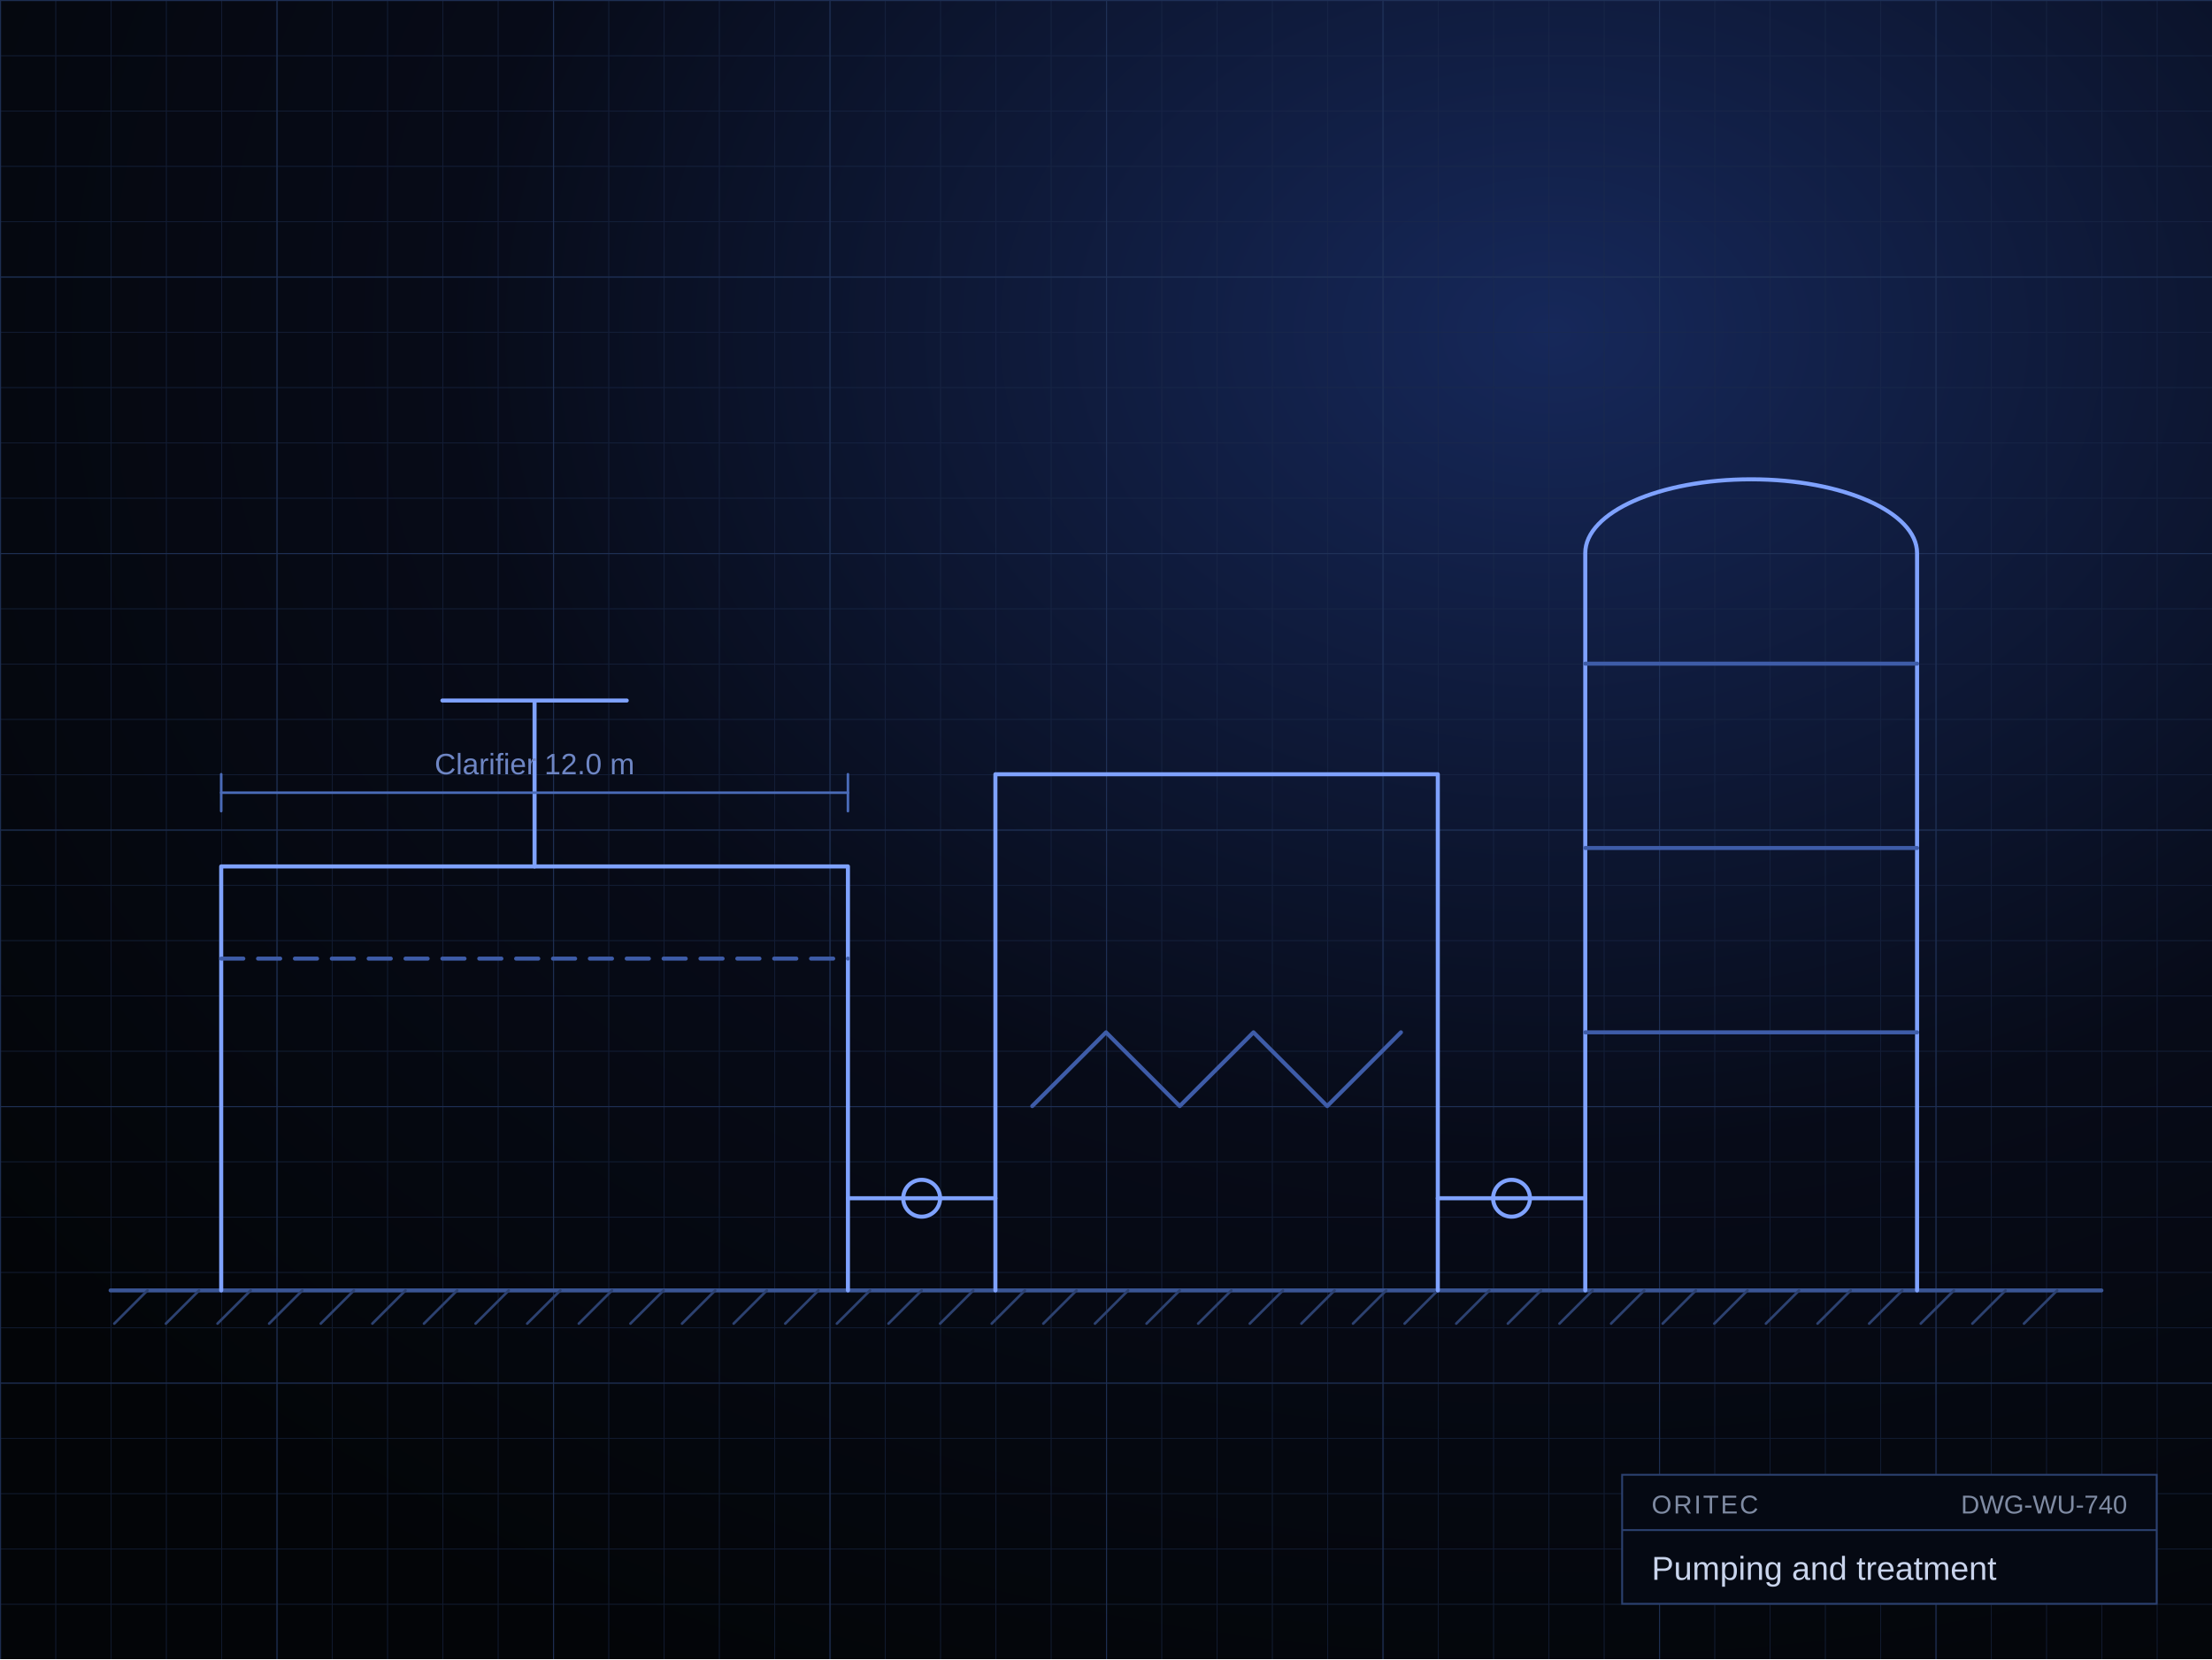
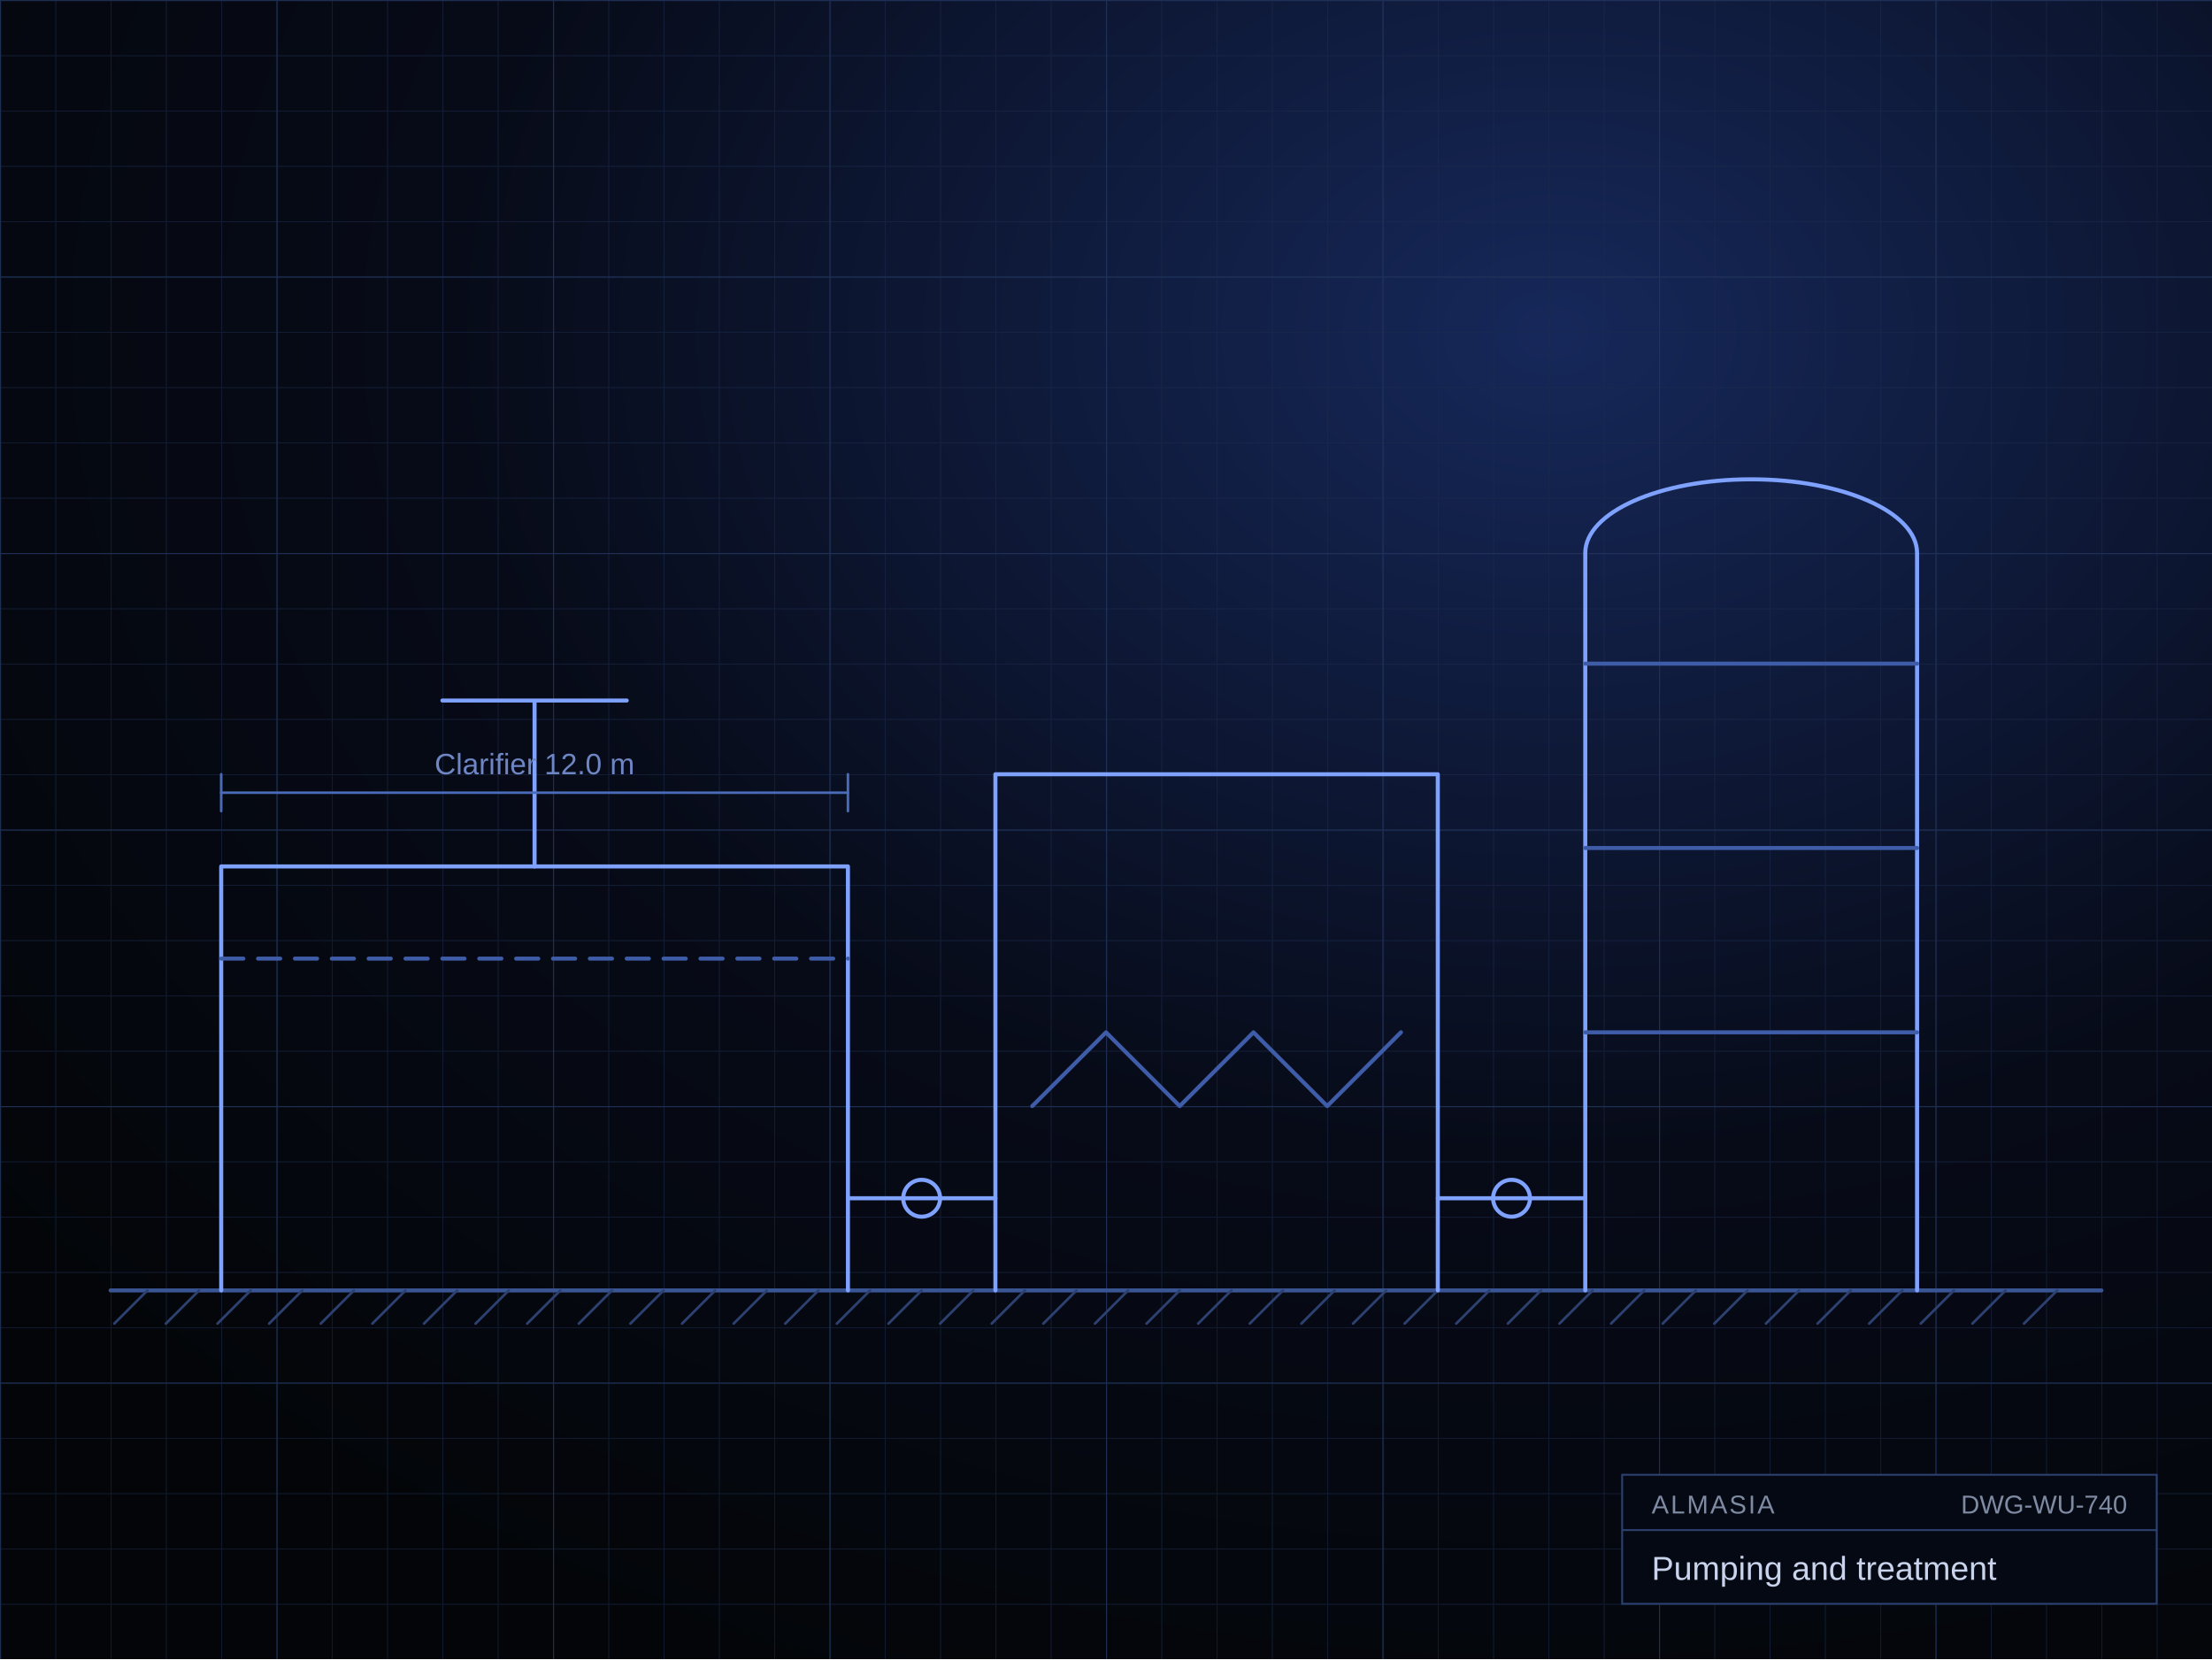
<svg xmlns="http://www.w3.org/2000/svg" viewBox="0 0 1200 900" role="img" aria-label="Pumping and treatment">
  <defs>
    <pattern id="g" width="30" height="30" patternUnits="userSpaceOnUse">
      <path d="M30 0H0V30" fill="none" stroke="#1B2A4A" stroke-width="1" />
    </pattern>
    <pattern id="G" width="150" height="150" patternUnits="userSpaceOnUse">
      <path d="M150 0H0V150" fill="none" stroke="#22365F" stroke-width="1.2" />
    </pattern>
    <radialGradient id="l" cx="70%" cy="20%" r="90%">
      <stop offset="0" stop-color="#16285A" />
      <stop offset=".55" stop-color="#070B18" />
      <stop offset="1" stop-color="#030508" />
    </radialGradient>
  </defs>
  <rect width="1200" height="900" fill="url(#l)" />
  <rect width="1200" height="900" fill="url(#g)" opacity=".55" />
  <rect width="1200" height="900" fill="url(#G)" opacity=".7" />
  <g fill="none" stroke="#7FA2FF" stroke-width="2.2" stroke-linecap="round" stroke-linejoin="round">
    <line x1="60" y1="700" x2="1140" y2="700" stroke="#3A5594" />
    <line x1="80" y1="700" x2="62" y2="718" stroke="#2C4170" stroke-width="1.4" />
    <line x1="108" y1="700" x2="90" y2="718" stroke="#2C4170" stroke-width="1.4" />
    <line x1="136" y1="700" x2="118" y2="718" stroke="#2C4170" stroke-width="1.4" />
    <line x1="164" y1="700" x2="146" y2="718" stroke="#2C4170" stroke-width="1.4" />
    <line x1="192" y1="700" x2="174" y2="718" stroke="#2C4170" stroke-width="1.4" />
    <line x1="220" y1="700" x2="202" y2="718" stroke="#2C4170" stroke-width="1.4" />
    <line x1="248" y1="700" x2="230" y2="718" stroke="#2C4170" stroke-width="1.4" />
    <line x1="276" y1="700" x2="258" y2="718" stroke="#2C4170" stroke-width="1.4" />
    <line x1="304" y1="700" x2="286" y2="718" stroke="#2C4170" stroke-width="1.4" />
    <line x1="332" y1="700" x2="314" y2="718" stroke="#2C4170" stroke-width="1.4" />
    <line x1="360" y1="700" x2="342" y2="718" stroke="#2C4170" stroke-width="1.4" />
    <line x1="388" y1="700" x2="370" y2="718" stroke="#2C4170" stroke-width="1.4" />
    <line x1="416" y1="700" x2="398" y2="718" stroke="#2C4170" stroke-width="1.4" />
    <line x1="444" y1="700" x2="426" y2="718" stroke="#2C4170" stroke-width="1.4" />
    <line x1="472" y1="700" x2="454" y2="718" stroke="#2C4170" stroke-width="1.4" />
    <line x1="500" y1="700" x2="482" y2="718" stroke="#2C4170" stroke-width="1.4" />
    <line x1="528" y1="700" x2="510" y2="718" stroke="#2C4170" stroke-width="1.4" />
    <line x1="556" y1="700" x2="538" y2="718" stroke="#2C4170" stroke-width="1.4" />
    <line x1="584" y1="700" x2="566" y2="718" stroke="#2C4170" stroke-width="1.4" />
    <line x1="612" y1="700" x2="594" y2="718" stroke="#2C4170" stroke-width="1.4" />
    <line x1="640" y1="700" x2="622" y2="718" stroke="#2C4170" stroke-width="1.4" />
    <line x1="668" y1="700" x2="650" y2="718" stroke="#2C4170" stroke-width="1.4" />
    <line x1="696" y1="700" x2="678" y2="718" stroke="#2C4170" stroke-width="1.4" />
    <line x1="724" y1="700" x2="706" y2="718" stroke="#2C4170" stroke-width="1.4" />
    <line x1="752" y1="700" x2="734" y2="718" stroke="#2C4170" stroke-width="1.4" />
    <line x1="780" y1="700" x2="762" y2="718" stroke="#2C4170" stroke-width="1.4" />
    <line x1="808" y1="700" x2="790" y2="718" stroke="#2C4170" stroke-width="1.4" />
    <line x1="836" y1="700" x2="818" y2="718" stroke="#2C4170" stroke-width="1.4" />
    <line x1="864" y1="700" x2="846" y2="718" stroke="#2C4170" stroke-width="1.4" />
    <line x1="892" y1="700" x2="874" y2="718" stroke="#2C4170" stroke-width="1.4" />
    <line x1="920" y1="700" x2="902" y2="718" stroke="#2C4170" stroke-width="1.4" />
    <line x1="948" y1="700" x2="930" y2="718" stroke="#2C4170" stroke-width="1.4" />
    <line x1="976" y1="700" x2="958" y2="718" stroke="#2C4170" stroke-width="1.4" />
    <line x1="1004" y1="700" x2="986" y2="718" stroke="#2C4170" stroke-width="1.4" />
    <line x1="1032" y1="700" x2="1014" y2="718" stroke="#2C4170" stroke-width="1.4" />
    <line x1="1060" y1="700" x2="1042" y2="718" stroke="#2C4170" stroke-width="1.4" />
    <line x1="1088" y1="700" x2="1070" y2="718" stroke="#2C4170" stroke-width="1.4" />
    <line x1="1116" y1="700" x2="1098" y2="718" stroke="#2C4170" stroke-width="1.4" />
    <path d="M120 700 V470 H460 V700" />
    <path d="M120 520 H460" stroke="#3E5CA8" stroke-dasharray="12 8" />
    <path d="M290 470 V380 M240 380 H340" />
    <path d="M540 700 V420 H780 V700" />
    <path d="M560 600 l40 -40 l40 40 l40 -40 l40 40 l40 -40" stroke="#3E5CA8" />
    <path d="M860 700 V300 a90 40 0 0 1 180 0 V700" />
    <path d="M860 360 H1040 M860 460 H1040 M860 560 H1040" stroke="#3E5CA8" />
    <path d="M460 650 H540 M780 650 H860" />
    <circle cx="500" cy="650" r="10" />
    <circle cx="820" cy="650" r="10" />
    <g stroke="#4A6BB8" stroke-width="1.4">
      <line x1="120" y1="430" x2="460" y2="430" />
      <line x1="120" y1="420" x2="120" y2="440" />
      <line x1="460" y1="420" x2="460" y2="440" />
    </g>
    <text x="290.0" y="420" fill="#6E86C4" stroke="none" font-family="Manrope, Arial" font-size="16" text-anchor="middle">Clarifier 12.0 m</text>
  </g>
  <g font-family="Manrope, Arial, sans-serif" fill="#7F8BA3" font-size="18">
    <rect x="880" y="800" width="290" height="70" fill="#050913" stroke="#2C4170" />
    <line x1="880" y1="830" x2="1170" y2="830" stroke="#2C4170" />
-     <text x="896" y="821" font-size="14" letter-spacing="1">ORITEC</text>
+     <text x="896" y="821" font-size="14" letter-spacing="1">ALMASIA</text>
    <text x="1154" y="821" font-size="14" text-anchor="end">DWG-WU-740</text>
    <text x="896" y="857" fill="#C9D4EC">Pumping and treatment</text>
  </g>
</svg>
